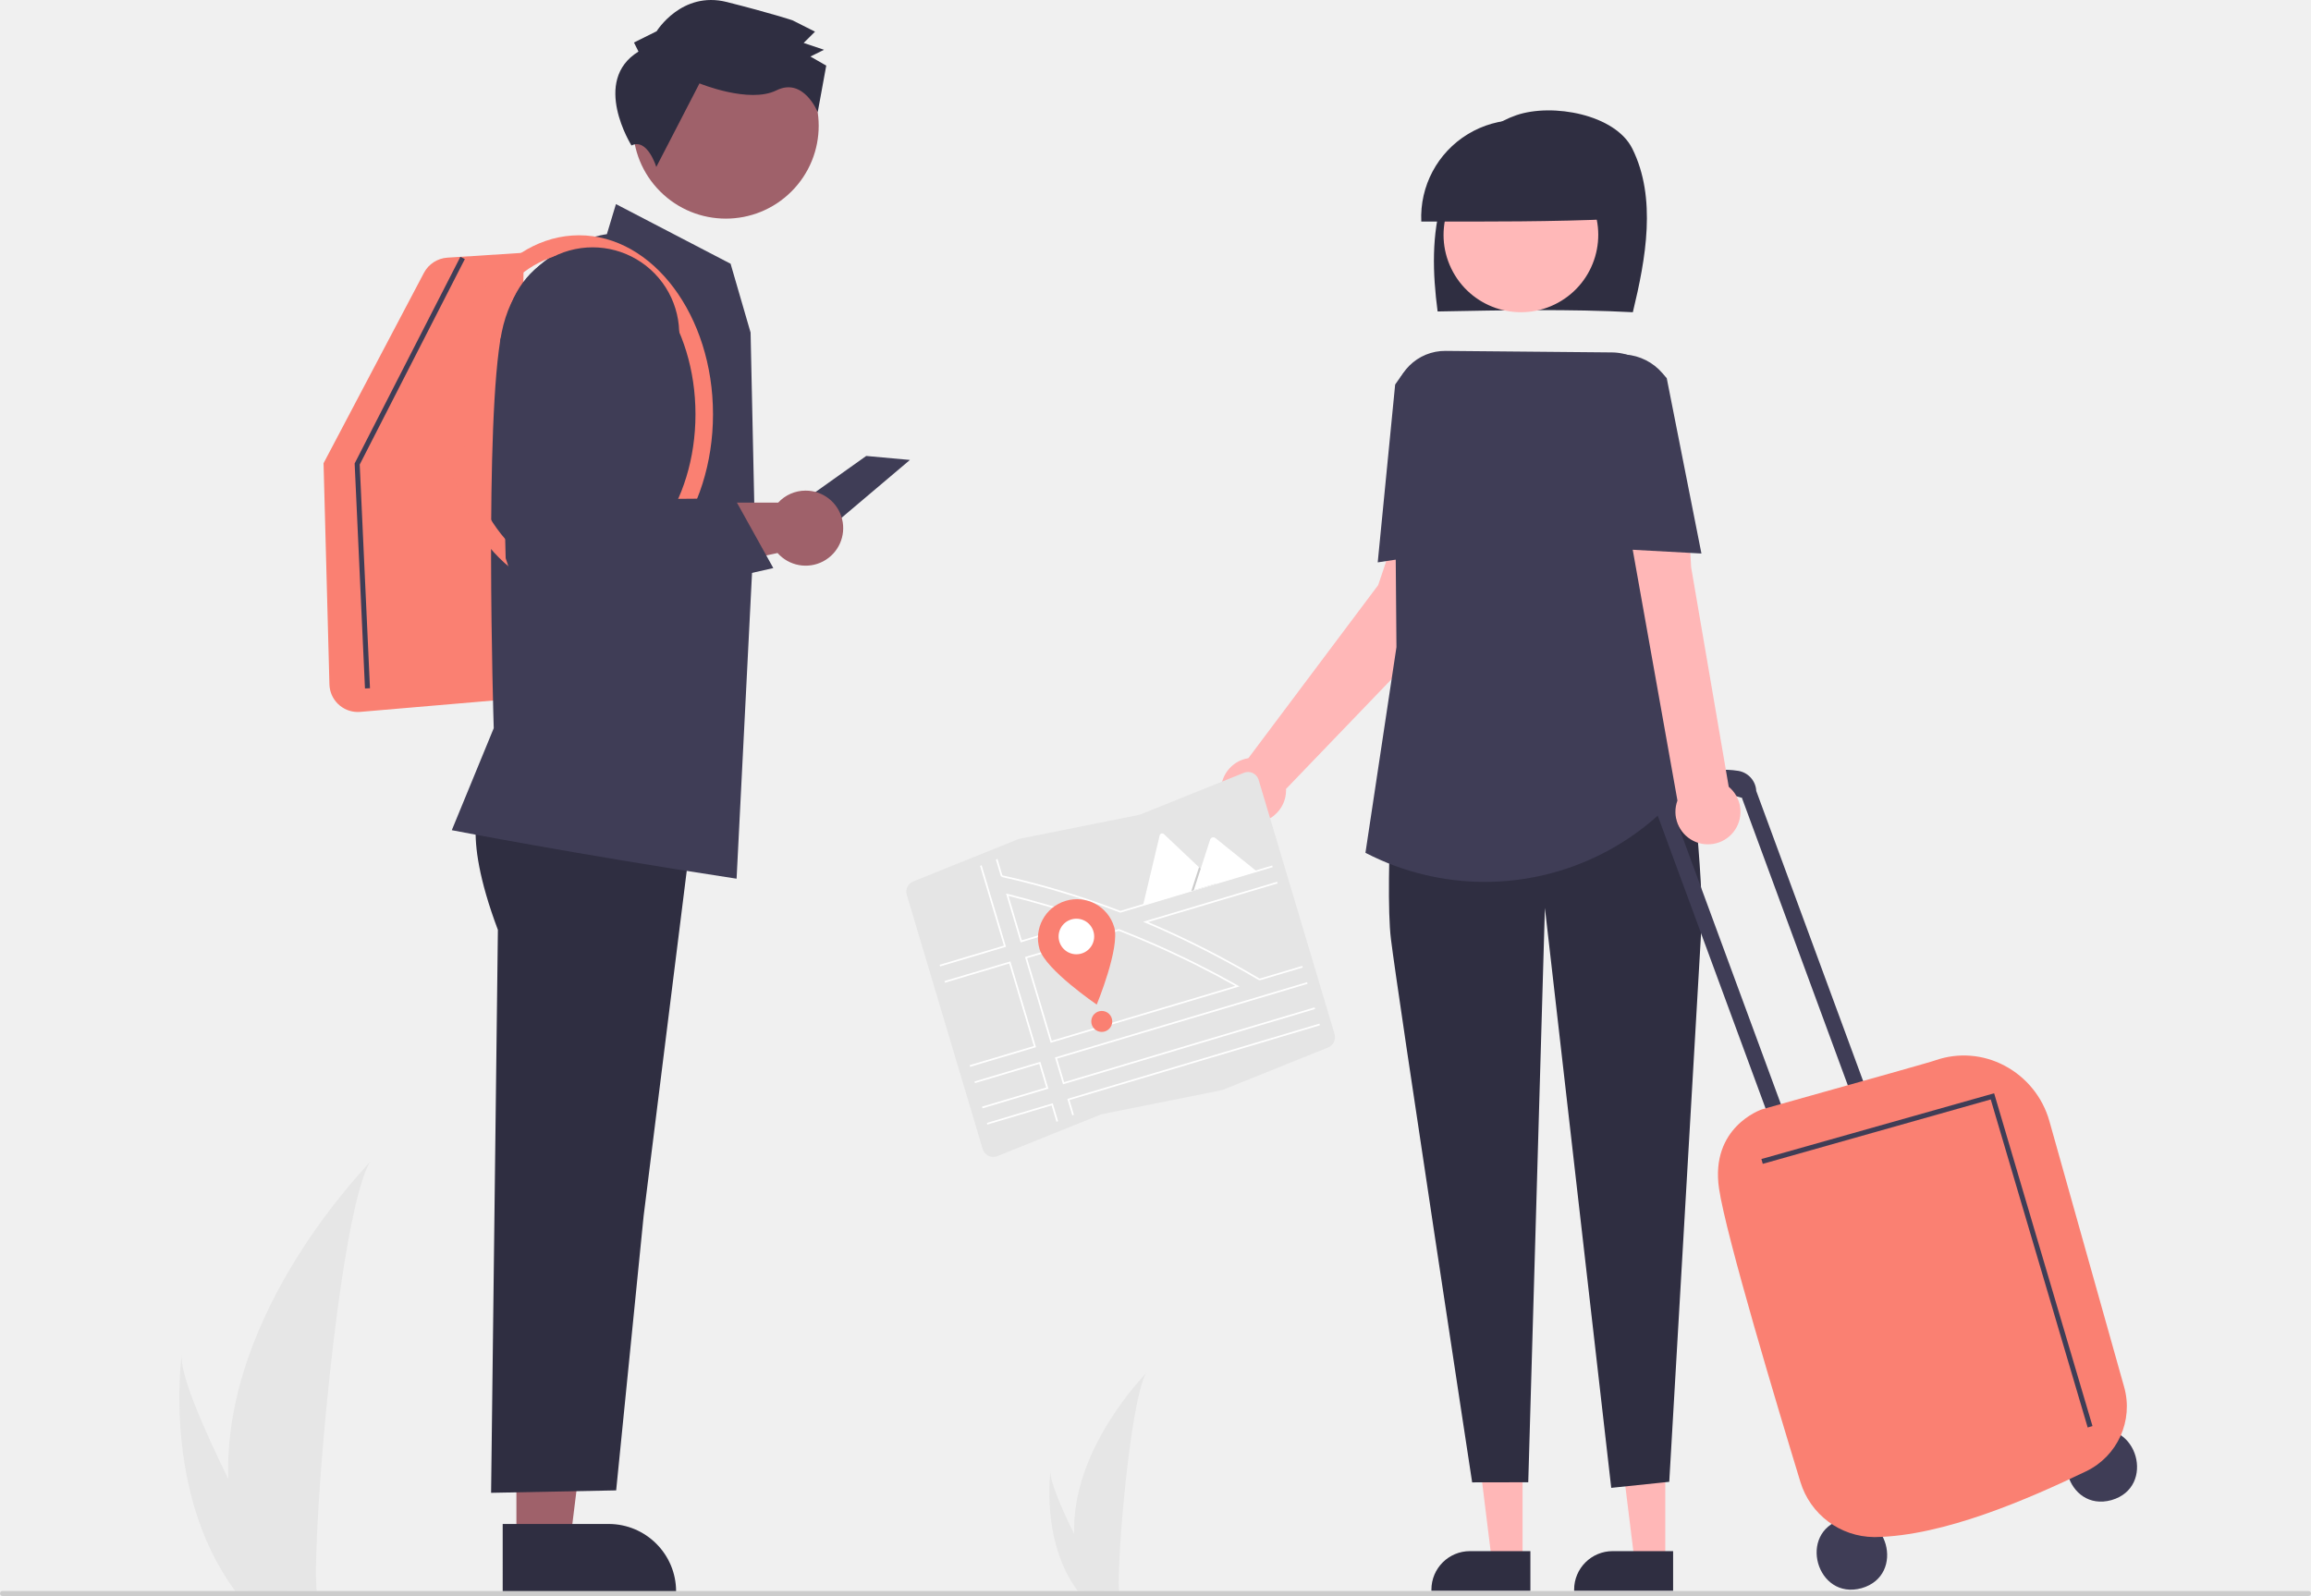
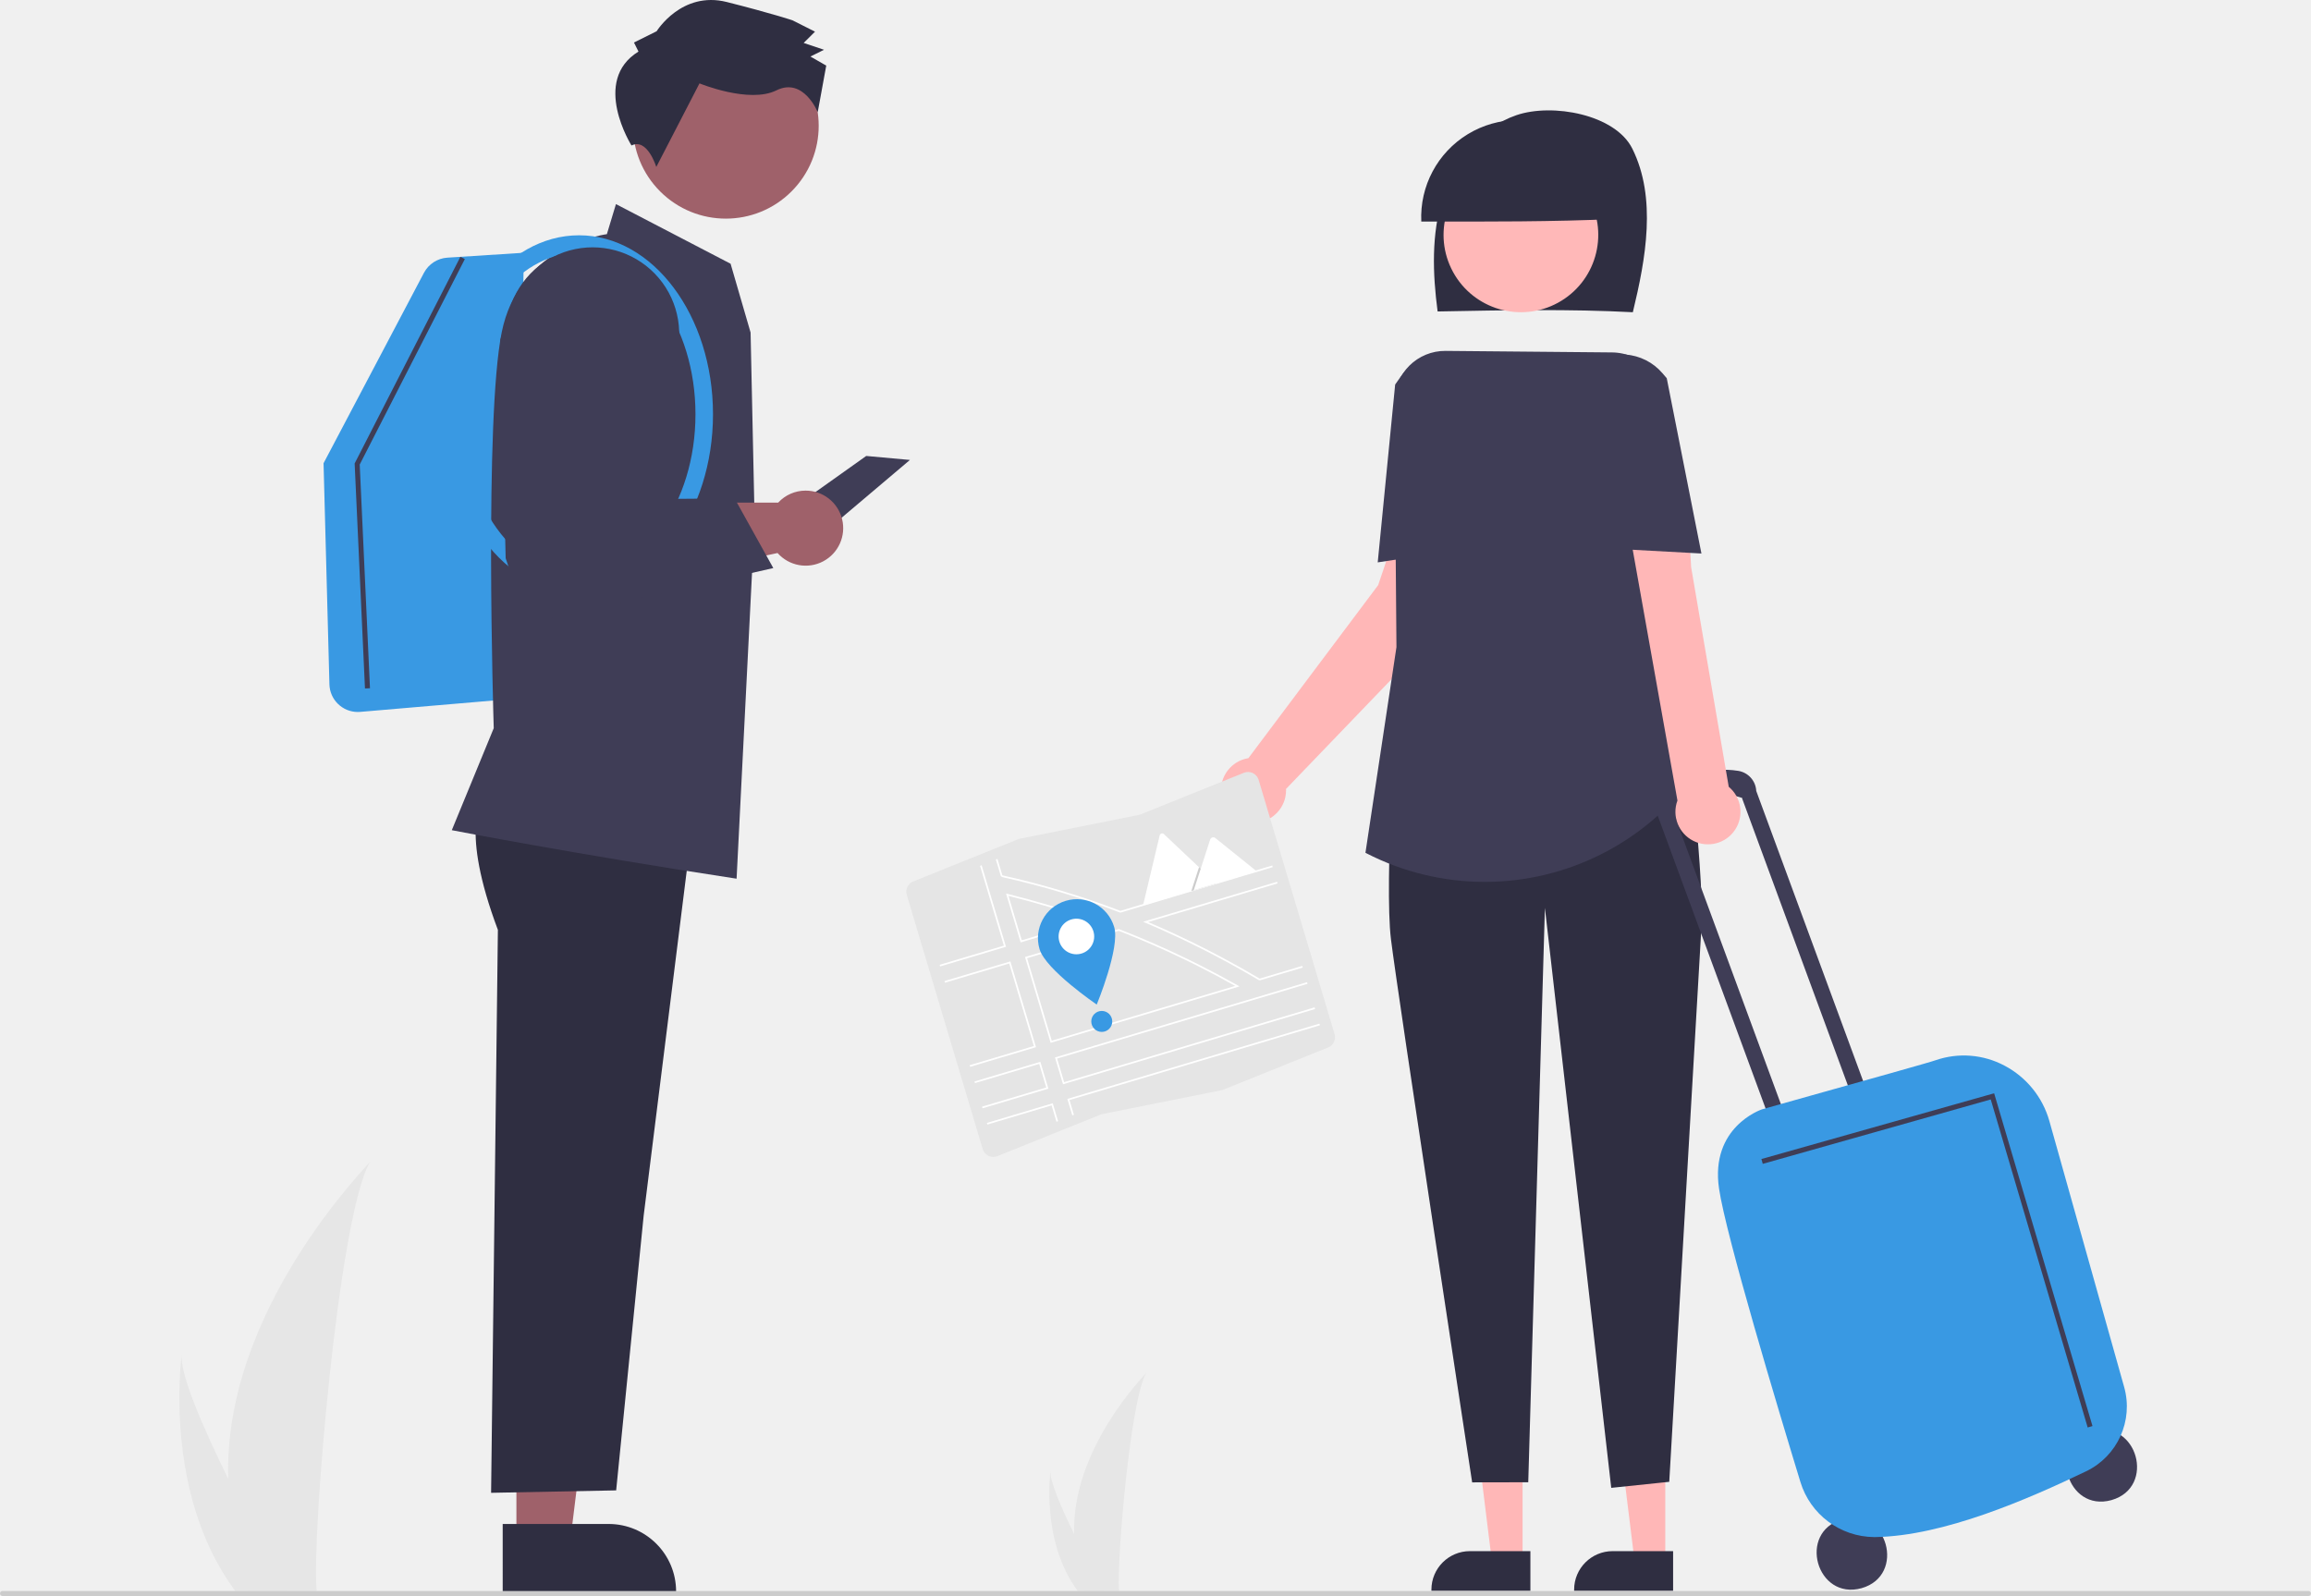
<svg xmlns="http://www.w3.org/2000/svg" data-name="Layer 1" width="923" height="637.605" viewBox="0 0 923 637.605">
  <path id="e8d007e8-8581-4ac8-8421-0613b3e5935f-87" data-name="Path 133" d="M229.669,722.035a158.394,158.394,0,0,0,7.4,43.785c.1.329.211.653.319.982h27.613c-.029-.295-.059-.624-.088-.982-1.841-21.166,8.677-148.453,21.369-170.483C285.17,597.124,227.528,654.781,229.669,722.035Z" transform="translate(-138.5 -131.1977)" fill="#e6e6e6" />
  <path id="f8d01cab-c1a6-42c6-a30a-ae051f1ede34-88" data-name="Path 134" d="M231.741,765.82c.231.329.471.658.717.982h20.716c-.157-.28-.339-.609-.55-.982-3.422-6.176-13.551-24.642-22.953-43.785-10.1-20.572-19.374-41.924-18.593-49.652C210.836,674.125,203.844,727.259,231.741,765.82Z" transform="translate(-138.5 -131.1977)" fill="#e6e6e6" />
  <path id="fd51cc05-38fd-444b-9e70-38f0335b4e21-89" data-name="Path 133" d="M567.519,744.058a80.473,80.473,0,0,0,3.76,22.245c.051.167.107.332.162.499H585.47c-.015-.15-.03-.317-.045-.499-.935-10.754,4.408-75.423,10.857-86.616C595.717,680.596,566.431,709.889,567.519,744.058Z" transform="translate(-138.5 -131.1977)" fill="#e6e6e6" />
  <path id="ef6d185a-ee65-40f0-bfea-de8a051c0d9b-90" data-name="Path 134" d="M568.572,766.303c.117.167.239.334.364.499h10.525c-.08-.142-.172-.309-.279-.499-1.739-3.138-6.885-12.52-11.662-22.245-5.131-10.452-9.843-21.3-9.446-25.226C557.951,719.717,554.399,746.712,568.572,766.303Z" transform="translate(-138.5 -131.1977)" fill="#e6e6e6" />
  <polygon points="345.964 182.157 310.254 207.557 332.474 209.937 363.424 183.747 345.964 182.157" fill="#3f3d56" />
  <polygon points="206.253 615.845 227.731 615.844 237.949 533 206.249 533.001 206.253 615.845" fill="#9f616a" />
  <path d="M339.274,740.031l42.298-.002h.002a26.957,26.957,0,0,1,26.956,26.955v.876l-69.254.003Z" transform="translate(-138.5 -131.1977)" fill="#2f2e41" />
  <path d="M331.25,451.143s-9.308,10.522,6.105,51.539l-2.715,224.902,49.95-.974,10.98-109.706,19.99-160.092Z" transform="translate(-138.5 -131.1977)" fill="#2f2e41" />
-   <path d="M281.379,415.64a11.344,11.344,0,0,1-11.31-11.042l-2.344-88.338,40.109-76.093a11.412,11.412,0,0,1,9.307-6.03l30.566-1.962-2.639,178.065-62.695,5.358Q281.874,415.64,281.379,415.64Z" transform="translate(-138.5 -131.1977)" fill="#fa8072" />
+   <path d="M281.379,415.64a11.344,11.344,0,0,1-11.31-11.042l-2.344-88.338,40.109-76.093a11.412,11.412,0,0,1,9.307-6.03l30.566-1.962-2.639,178.065-62.695,5.358Q281.874,415.64,281.379,415.64Z" transform="translate(-138.5 -131.1977)" fill="#3999e3" />
  <path d="M432.691,482.237l-.547-.084c-63.9-9.746-112.12-19.088-112.599-19.182l-.599-.116,16.751-40.742c-.132-4.257-3.758-123.808,3.183-158.156,6.72-33.251,38.394-38.7,42.003-39.213l3.624-12.008,45.787,23.826,7.986,27.484,1.622,75.327Z" transform="translate(-138.5 -131.1977)" fill="#3f3d56" />
-   <path d="M369.768,368.198c-29.5,0-53.5-32.075-53.5-71.5s24-71.5,53.5-71.5,53.5,32.075,53.5,71.5S399.268,368.198,369.768,368.198Zm0-136c-25.64,0-46.5,28.935-46.5,64.5s20.86,64.5,46.5,64.5,46.5-28.935,46.5-64.5S395.408,232.198,369.768,232.198Z" transform="translate(-138.5 -131.1977)" fill="#fa8072" />
+   <path d="M369.768,368.198c-29.5,0-53.5-32.075-53.5-71.5s24-71.5,53.5-71.5,53.5,32.075,53.5,71.5S399.268,368.198,369.768,368.198Zm0-136c-25.64,0-46.5,28.935-46.5,64.5s20.86,64.5,46.5,64.5,46.5-28.935,46.5-64.5S395.408,232.198,369.768,232.198Z" transform="translate(-138.5 -131.1977)" fill="#3999e3" />
  <path d="M460.268,327.198a14.942,14.942,0,0,0-10.977,4.801H372.33l-28.19,6.001,4.628,35.699,100.281-21.567a14.994,14.994,0,1,0,11.219-24.933Z" transform="translate(-138.5 -131.1977)" fill="#9f616a" />
  <circle cx="428.39" cy="181.45" r="37.091" transform="translate(-141.332 224.8653) rotate(-45)" fill="#9f616a" />
  <path d="M393.505,151.798l-1.798-3.619,9.048-4.495s9.981-16.241,28.043-11.677,26.188,7.295,26.188,7.295l9.025,4.541-4.53,4.507,8.126,2.732-5.429,2.697,6.316,3.631-3.4,18.611s-5.648-14.116-16.505-8.722-30.717-2.789-30.717-2.789L400.618,197.902s-3.559-11.705-9.906-8.584C390.712,189.318,374.499,163.497,393.505,151.798Z" transform="translate(-138.5 -131.1977)" fill="#2f2e41" />
  <path d="M715.793,380.146l-1.585-29.734-16-13-9.269,27.534-51.843,69.143a12.993,12.993,0,1,0,15.049,12.823c0-.175-.019-.345-.026-.518Z" transform="translate(-138.5 -131.1977)" fill="#ffb7b7" />
  <polygon points="608.103 623.687 595.844 623.686 590.011 576.398 608.105 576.399 608.103 623.687" fill="#ffb7b7" />
  <path d="M749.73,766.768l-39.531-.001v-.5a15.387,15.387,0,0,1,15.386-15.386h.001l24.144.001Z" transform="translate(-138.5 -131.1977)" fill="#2f2e41" />
  <polygon points="665.103 623.687 652.844 623.686 647.011 576.398 665.105 576.399 665.103 623.687" fill="#ffb7b7" />
  <path d="M806.73,766.768l-39.531-.001v-.5a15.387,15.387,0,0,1,15.386-15.386h.001l24.144.001Z" transform="translate(-138.5 -131.1977)" fill="#2f2e41" />
  <path d="M790.645,255.934c5.191-21.431,9.588-45.604-.201-65.342-6.792-13.696-31.918-18.308-46.321-13.374s-24.817,18.32-29.397,32.915-4.048,30.323-2.052,45.495C739.164,255.12,765.654,254.611,790.645,255.934Z" transform="translate(-138.5 -131.1977)" fill="#2f2e41" />
  <circle cx="745.943" cy="225.038" r="30.89" transform="translate(-155.0298 254.1789) rotate(-28.66321)" fill="#ffb8b8" />
  <path d="M783.705,218.675a38.799,38.799,0,1,0-77.551,1.022C732.594,219.754,759.033,219.81,783.705,218.675Z" transform="translate(-138.5 -131.1977)" fill="#2f2e41" />
  <path d="M696.339,411.143s-5.027,73.011-2.299,95.283,32.43,216.983,32.43,216.983l22.405-.04,6.651-229.455,26.494,231.685,23.17-2.409,13.144-226.63s-2.061-84.846-18.813-93.354Z" transform="translate(-138.5 -131.1977)" fill="#2f2e41" />
  <path d="M731.482,483.517a103.556,103.556,0,0,1-47.31-11.457l-.32-.164,12.384-82.172-.804-97.934a20.245,20.245,0,0,1,20.43-20.409l66.451.61a21.444,21.444,0,0,1,21.181,23.137l-6.218,78.51,20.565,63.724-3.574,4.752A103.462,103.462,0,0,1,731.482,483.517Z" transform="translate(-138.5 -131.1977)" fill="#3f3d56" />
  <path d="M688.755,355.871l6.963-71.052,2.238-3.185a20.246,20.246,0,0,1,28.276-4.872l1.918,1.361-1.893,72.005Z" transform="translate(-138.5 -131.1977)" fill="#3f3d56" />
  <path d="M974.08,703.003c18.001-4.973,25.683,22.363,7.727,27.495C963.806,735.471,956.125,708.135,974.08,703.003Z" transform="translate(-138.5 -131.1977)" fill="#3f3d56" />
  <path d="M874.272,738.187c18.001-4.973,25.683,22.363,7.727,27.495C863.999,770.654,856.317,743.318,874.272,738.187Z" transform="translate(-138.5 -131.1977)" fill="#3f3d56" />
  <path d="M833.879,449.879l.278-.078,46.367,125.882,6.113-1.718L839.937,447.18v0a8.574,8.574,0,0,0-7.171-8.018c-23.188-3.667-32.587,16.917-32.587,16.917l.093.137,47.405,128.699,6.113-1.718L807.78,458.285C821.787,444.431,833.879,449.879,833.879,449.879Z" transform="translate(-138.5 -131.1977)" fill="#3f3d56" />
-   <path d="M887.019,745.268a31.062,31.062,0,0,1-29.452-22.033c-8.849-28.965-29.729-98.365-32.496-117.199-3.602-24.522,16.695-31.496,17.147-31.646.546-.184,8.707-2.468,20.001-5.629,19.199-5.373,48.213-13.493,49.279-13.973a34.562,34.562,0,0,1,27.577,2.13,36.094,36.094,0,0,1,17.926,22.114l29.865,106.253a28.724,28.724,0,0,1-15.223,33.723c-23.044,11.071-56.841,25.84-84.172,26.257C887.323,745.267,887.17,745.268,887.019,745.268Z" transform="translate(-138.5 -131.1977)" fill="#fa8072" />
+   <path d="M887.019,745.268a31.062,31.062,0,0,1-29.452-22.033c-8.849-28.965-29.729-98.365-32.496-117.199-3.602-24.522,16.695-31.496,17.147-31.646.546-.184,8.707-2.468,20.001-5.629,19.199-5.373,48.213-13.493,49.279-13.973a34.562,34.562,0,0,1,27.577,2.13,36.094,36.094,0,0,1,17.926,22.114l29.865,106.253a28.724,28.724,0,0,1-15.223,33.723c-23.044,11.071-56.841,25.84-84.172,26.257C887.323,745.267,887.17,745.268,887.019,745.268Z" transform="translate(-138.5 -131.1977)" fill="#3999e3" />
  <path d="M828.948,445.525l-15.013-87.698-1.675-29.597-24.271,7.95,20.47,114.834a12.994,12.994,0,1,0,20.49-5.49Z" transform="translate(-138.5 -131.1977)" fill="#ffb7b7" />
  <path d="M818.041,352.327l-37.883-2.061-8.901-71.479.866-.751a21.445,21.445,0,0,1,30.312,2.217l1.752,2.038.026.129Z" transform="translate(-138.5 -131.1977)" fill="#3f3d56" />
  <polygon points="833.809 570.283 795.089 439.231 704.04 464.962 703.496 463.038 796.447 436.769 796.727 437.717 835.727 569.717 833.809 570.283" fill="#3f3d56" />
  <polygon points="145.769 275.046 141.646 185.145 183.878 102.591 185.658 103.502 143.669 185.583 147.767 274.954 145.769 275.046" fill="#3f3d56" />
  <path d="M1060.5,768.802h-921a1,1,0,0,1,0-2h921a1,1,0,0,1,0,2Z" transform="translate(-138.5 -131.1977)" fill="#ccc" />
  <path d="M349.261,380.39,340.46,354.21l-2.129-87.269,3.75-12.382a34.593,34.593,0,1,1,65.335,22.604l-20.1,51.506,1.022,1.983,43.546-.353,15.468,27.843Z" transform="translate(-138.5 -131.1977)" fill="#3f3d56" />
  <path d="M626.666,566.69l-.031.006-48.264,9.662-41.519,16.72a4.406,4.406,0,0,1-5.733-2.441q-.076-.189-.135-.385L500.653,488.69a4.387,4.387,0,0,1,2.576-5.348l42.278-17.026.031-.006,48.264-9.662,41.519-16.72a4.406,4.406,0,0,1,5.733,2.441q.076.189.135.385l30.331,101.562a4.387,4.387,0,0,1-2.576,5.348Z" transform="translate(-138.5 -131.1977)" fill="#e5e5e5" />
  <path d="M574.875,498.469c-11.068-3.906-22.507-7.327-33.998-10.169l-.577-.143,5.834,19.535,29.724-8.877Zm-28.285,8.38-5.3-17.747c10.937,2.723,21.821,5.97,32.377,9.661Zm86.282,18.028q-7.728-4.37-15.678-8.369-2.192-1.104-4.398-2.176-13.462-6.549-27.336-11.941l-.108-.042-37.471,11.191L558.112,547.803l75.452-22.533ZM558.568,546.959l-9.845-32.965,36.599-10.93q13.379,5.203,26.452,11.526,2.27,1.097,4.523,2.227,7.873,3.942,15.546,8.258Zm74.303-22.082q-7.728-4.37-15.678-8.369-2.192-1.104-4.398-2.176-13.462-6.549-27.336-11.941l-.108-.042-37.471,11.191L558.112,547.803l75.452-22.533ZM558.568,546.959l-9.845-32.965,36.599-10.93q13.379,5.203,26.452,11.526,2.27,1.097,4.523,2.227,7.873,3.942,15.546,8.258Zm16.307-48.49c-11.068-3.906-22.507-7.327-33.998-10.169l-.577-.143,5.834,19.535,29.724-8.877Zm-28.285,8.38-5.3-17.747c10.937,2.723,21.821,5.97,32.377,9.661Zm28.285-8.38c-11.068-3.906-22.507-7.327-33.998-10.169l-.577-.143,5.834,19.535,29.724-8.877Zm-28.285,8.38-5.3-17.747c10.937,2.723,21.821,5.97,32.377,9.661Zm86.282,18.028q-7.728-4.37-15.678-8.369-2.192-1.104-4.398-2.176-13.462-6.549-27.336-11.941l-.108-.042-37.471,11.191L558.112,547.803l75.452-22.533ZM558.568,546.959l-9.845-32.965,36.599-10.93q13.379,5.203,26.452,11.526,2.27,1.097,4.523,2.227,7.873,3.942,15.546,8.258Zm-30.859,16.291.194.65,25.654-7.662,2.813,9.419-25.654,7.661.194.65,26.304-7.855-3.201-10.718ZM564.805,570.213l1.966,6.582.632-.254-1.754-5.872,100.032-29.874-.194-.65Zm95.929-45.982-.194-.65L559.858,553.649l3.201,10.718,100.681-30.068-.194-.65L563.515,563.523l-2.813-9.419Zm-74.773-29.139A330.777,330.777,0,0,0,538.842,480.908l-1.964-6.577-.632.254,1.979,6.628.664.401a330.1,330.1,0,0,1,46.936,14.152l.108.042L646.815,477.625l-.194-.65ZM539.444,508.983,513.79,516.645l.194.65,26.304-7.855-9.726-32.566-.632.254ZM648.561,483.471l-53.522,15.984.872.366q12.313,5.181,24.563,11.455,1.741.891,3.479,1.807,8.647,4.541,17.16,9.588l.63.157,17.051-5.092-.194-.65-17.01,5.08q-8.423-4.998-17.002-9.514-1.716-.904-3.436-1.788-11.99-6.159-24.109-11.299l51.713-15.444ZM532.655,579.814l.194.65,25.654-7.662,1.952,6.535.632-.254-2.128-7.124Zm-16.925-56.674.194.65,25.654-7.662,9.845,32.965-25.654,7.662.194.65,26.304-7.855-10.233-34.264Zm59.145-24.671c-11.068-3.906-22.507-7.327-33.998-10.169l-.577-.143,5.834,19.535,29.724-8.877Zm-28.285,8.38-5.3-17.747c10.937,2.723,21.821,5.97,32.377,9.661Zm86.282,18.028q-7.728-4.37-15.678-8.369-2.192-1.104-4.398-2.176-13.462-6.549-27.336-11.941l-.108-.042-37.471,11.191L558.112,547.803l75.452-22.533ZM558.568,546.959l-9.845-32.965,36.599-10.93q13.379,5.203,26.452,11.526,2.27,1.097,4.523,2.227,7.873,3.942,15.546,8.258Zm16.307-48.49c-11.068-3.906-22.507-7.327-33.998-10.169l-.577-.143,5.834,19.535,29.724-8.877Zm-28.285,8.38-5.3-17.747c10.937,2.723,21.821,5.97,32.377,9.661Zm86.282,18.028q-7.728-4.37-15.678-8.369-2.192-1.104-4.398-2.176-13.462-6.549-27.336-11.941l-.108-.042-37.471,11.191L558.112,547.803l75.452-22.533ZM558.568,546.959l-9.845-32.965,36.599-10.93q13.379,5.203,26.452,11.526,2.27,1.097,4.523,2.227,7.873,3.942,15.546,8.258Z" transform="translate(-138.5 -131.1977)" fill="#fff" />
-   <path d="M583.493,501.529c2.456,8.225-6.965,30.997-6.965,30.997s-20.366-13.876-22.822-22.101a15.543,15.543,0,1,1,29.787-8.896Z" transform="translate(-138.5 -131.1977)" fill="#fa8072" />
+   <path d="M583.493,501.529c2.456,8.225-6.965,30.997-6.965,30.997s-20.366-13.876-22.822-22.101a15.543,15.543,0,1,1,29.787-8.896Z" transform="translate(-138.5 -131.1977)" fill="#3999e3" />
  <path d="M575.215,503.296a7.106,7.106,0,1,1-8.842-4.775A7.102,7.102,0,0,1,575.215,503.296Z" transform="translate(-138.5 -131.1977)" fill="#fff" style="isolation:isolate" />
-   <circle cx="440.039" cy="408.062" r="4.19" fill="#fa8072" />
+   <circle cx="440.039" cy="408.062" r="4.19" fill="#3999e3" />
  <path d="M624.258,484.17l-29.119,8.696a.621.621,0,0,1-.111.024l6.648-27.968a1.006,1.006,0,0,1,1.679-.501l14.024,13.248.672.634Z" transform="translate(-138.5 -131.1977)" fill="#fff" />
  <polygon points="485.758 352.972 475.816 355.941 478.58 347.395 478.778 346.779 478.878 346.471 479.549 347.105 485.758 352.972" opacity="0.2" style="isolation:isolate" />
  <path d="M640.472,479.328,615.286,486.849l2.763-8.547.199-.616,3.601-11.138a1.343,1.343,0,0,1,1.876-.685,1.2,1.2,0,0,1,.126.087Z" transform="translate(-138.5 -131.1977)" fill="#fff" />
</svg>
